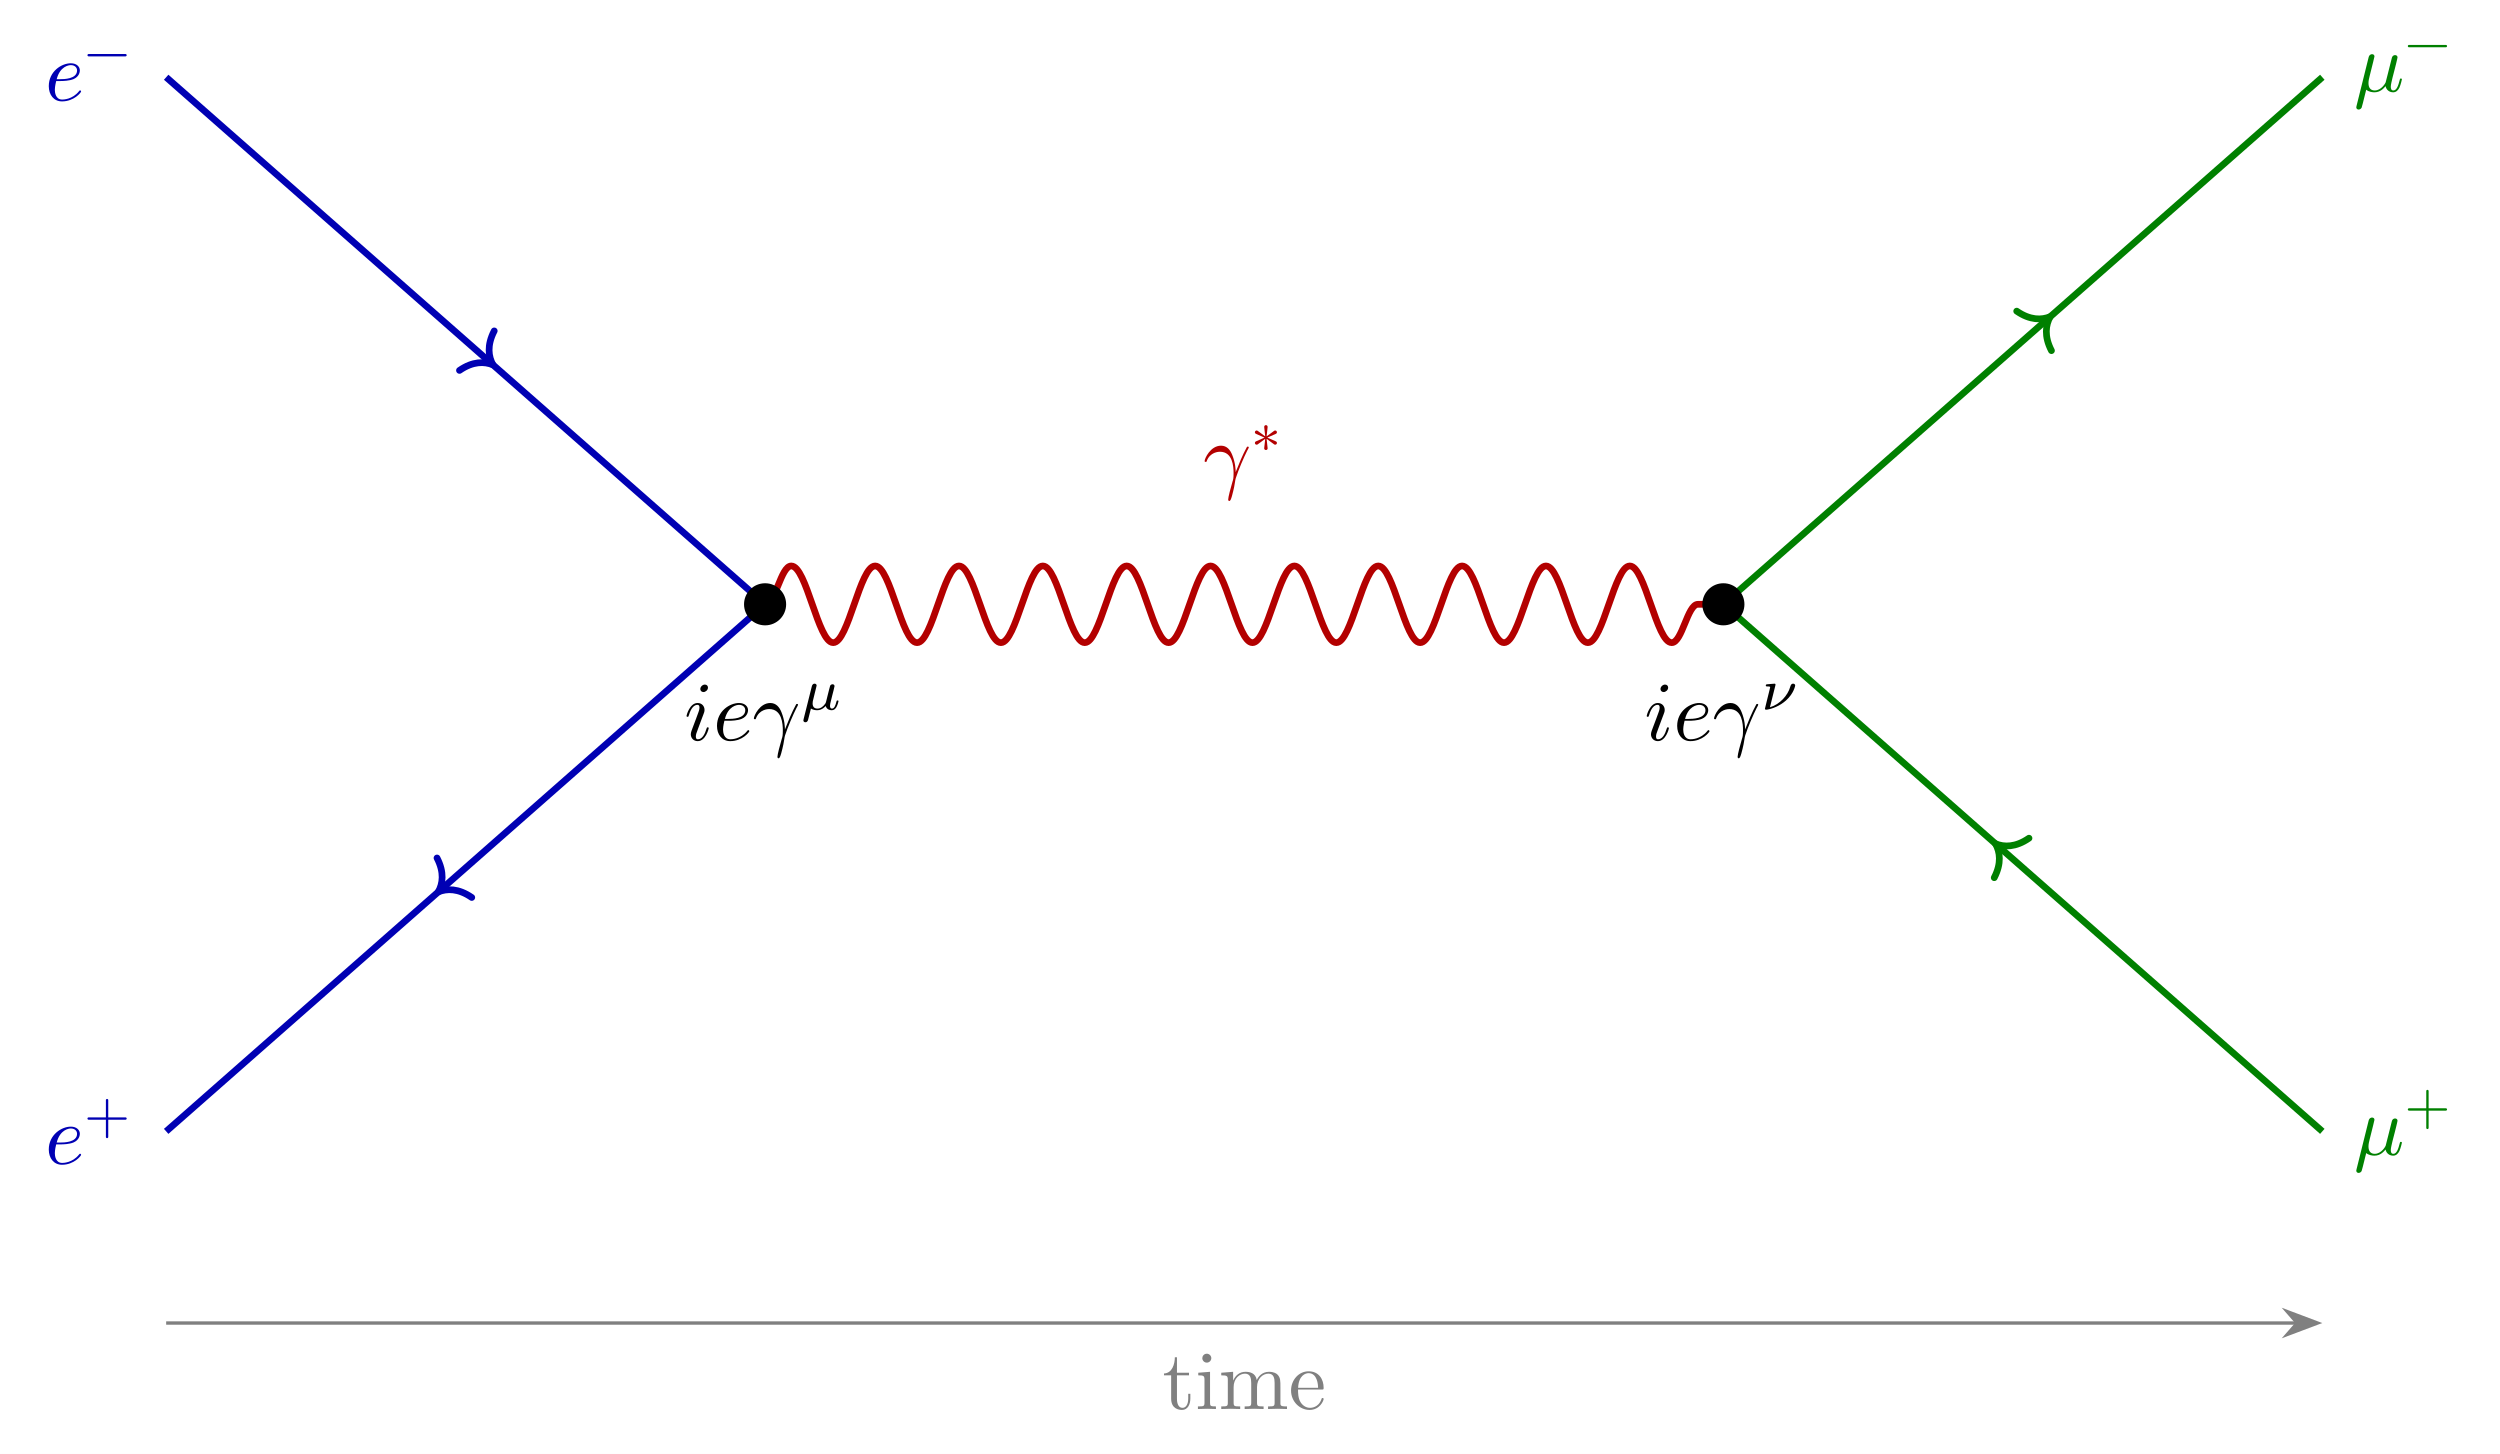
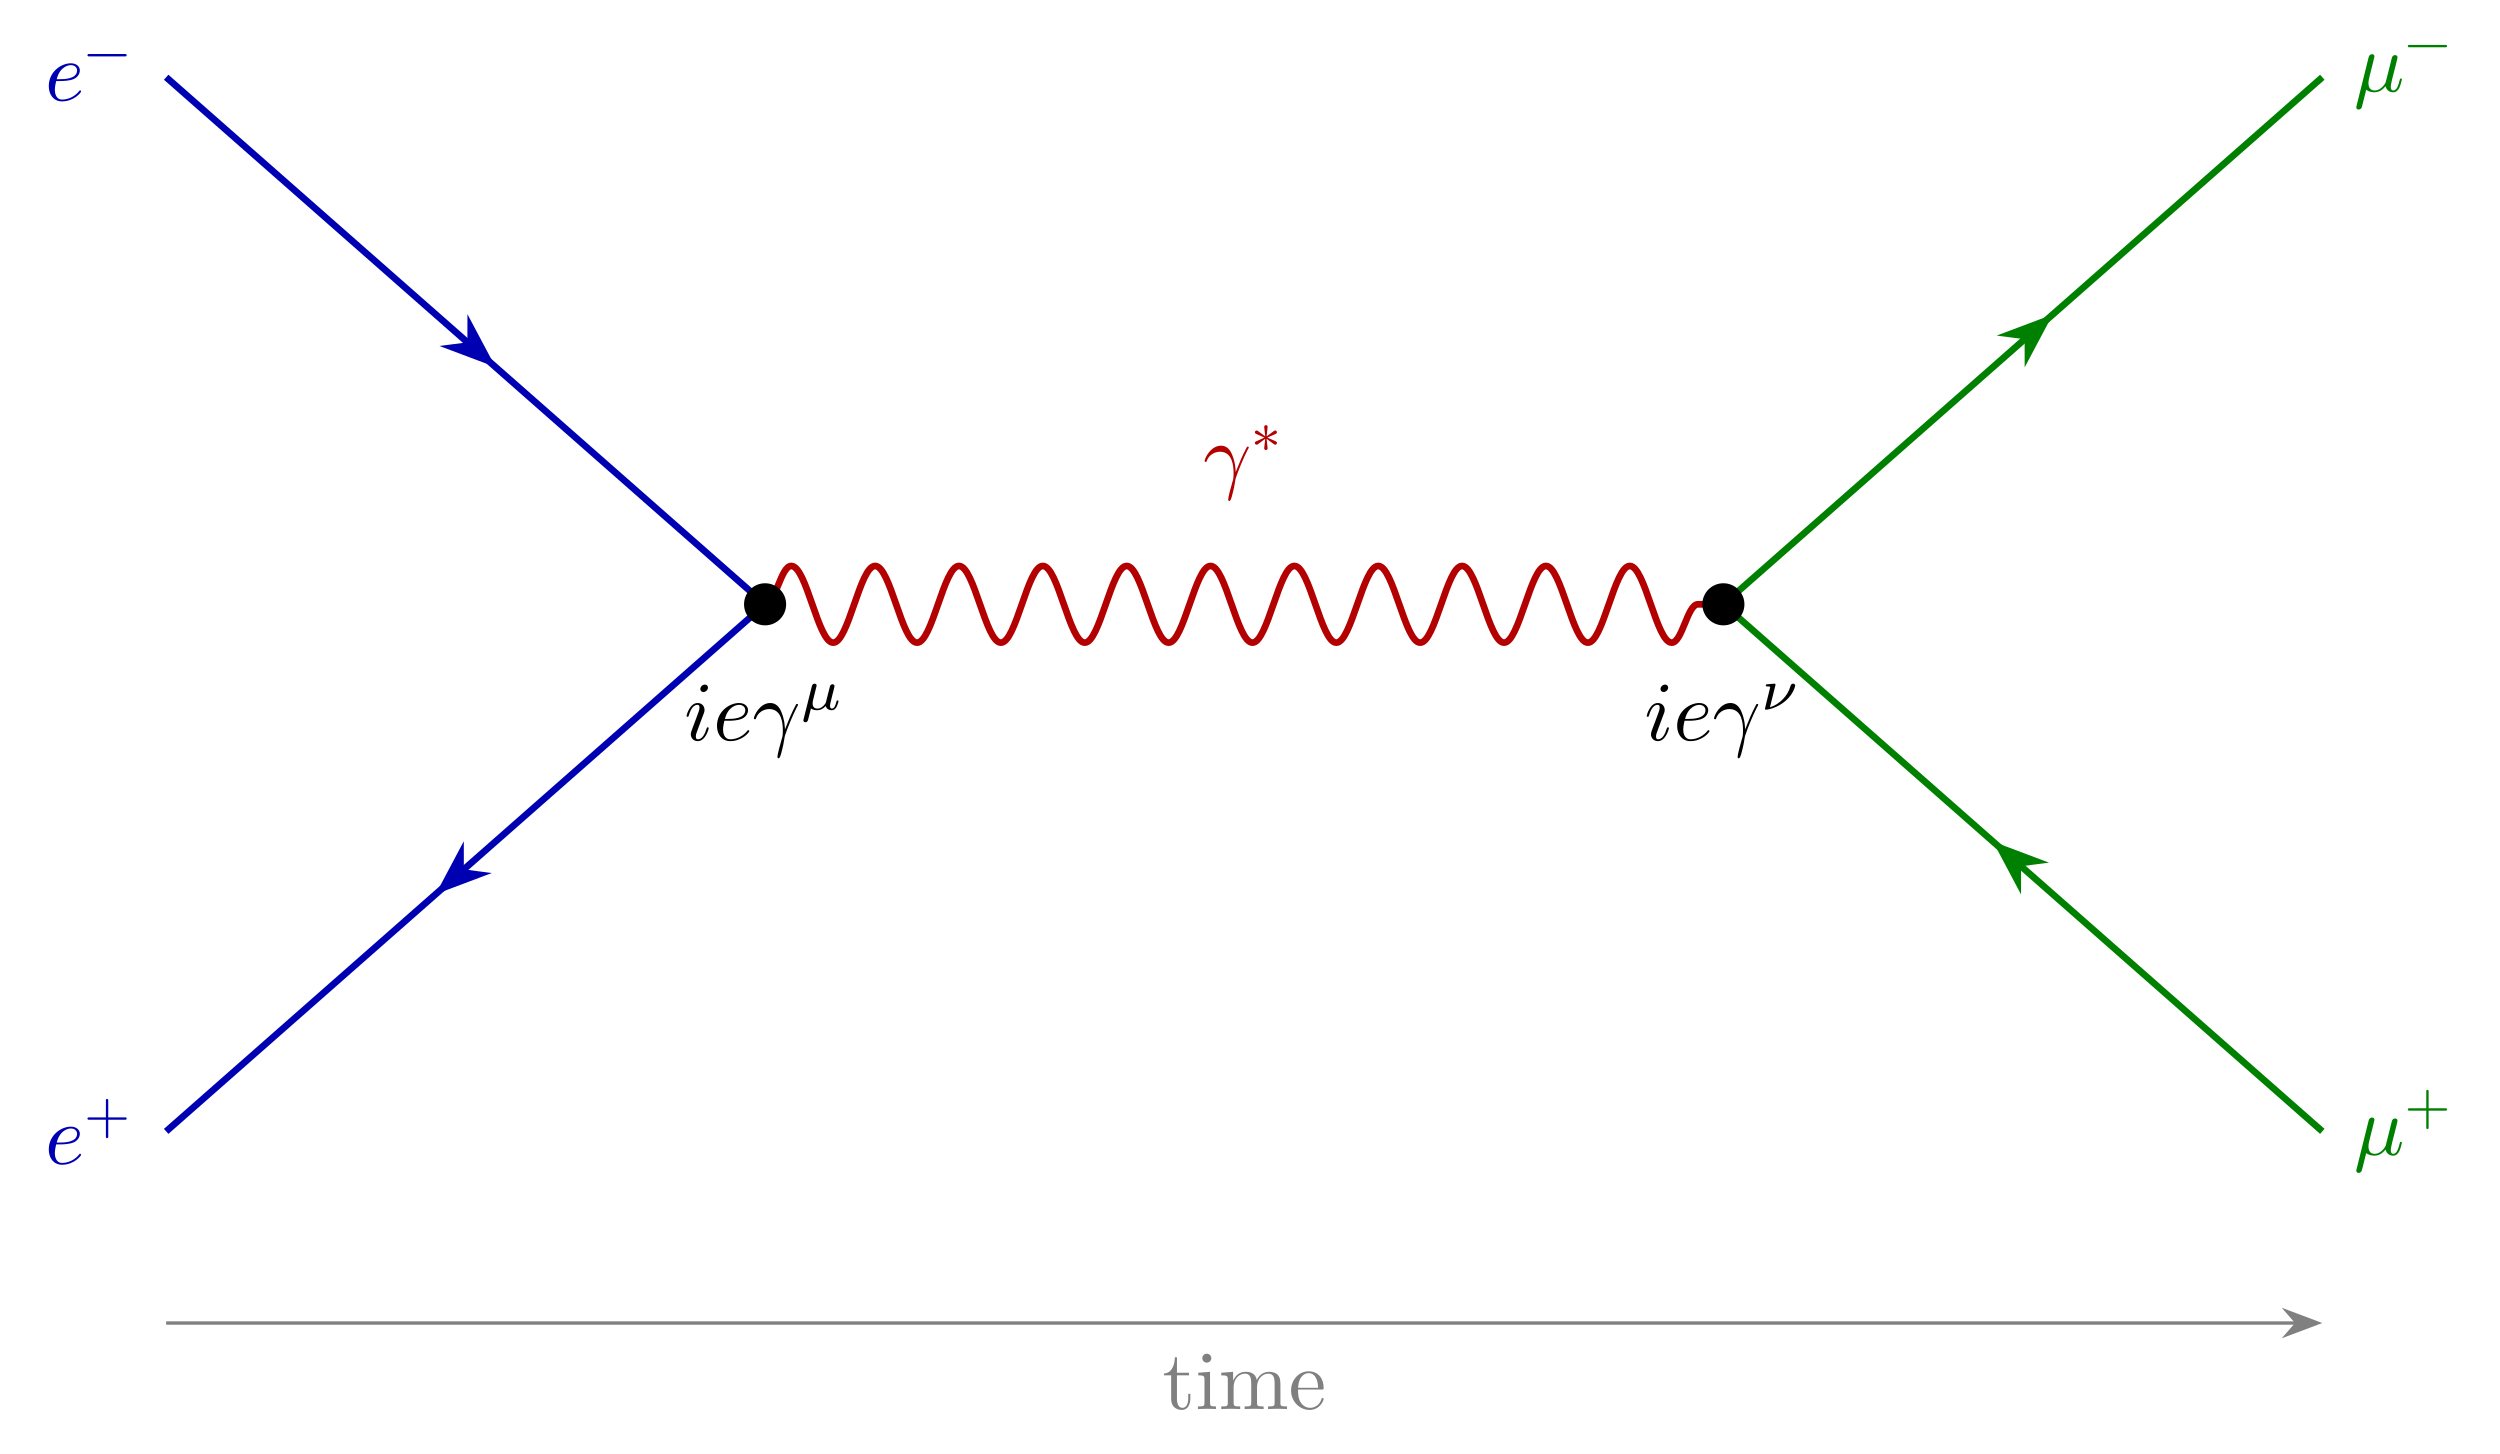
<svg xmlns="http://www.w3.org/2000/svg" viewBox="-1.993 -170.036 295.801 172.028" width="295.801pt" height="172.028pt" role="img" aria-labelledby="tr-title-9f5ad9b0" aria-describedby="tr-desc-9f5ad9b0">
  <rect x="-1.993" y="-170.036" width="295.801" height="172.028" fill="#ffffff" />
  <defs>
    <path id="tr-g1300" d="M430 107 C430 113 424 120 418 120 C413 120 411 118 405 110 C326 11 217 11 205 11 C127 11 118 95 118 127 C118 139 119 170 134 231 L187 231 C216 231 290 233 340 254 C410 284 415 343 415 357 C415 401 377 442 308 442 C197 442 46 345 46 170 C46 68 105 -11 203 -11 C346 -11 430 95 430 107 Z M382 357 C382 253 222 253 181 253 L140 253 C179 405 282 420 308 420 C355 420 382 391 382 357 Z" />
    <path id="tr-g2615" d="M722 250 C722 261 713 270 702 270 L76 270 C65 270 56 261 56 250 C56 239 65 230 76 230 L702 230 C713 230 722 239 722 250 Z" />
    <path id="tr-g12" d="M722 250 C722 261 713 270 702 270 L409 270 L409 563 C409 574 400 583 389 583 C378 583 369 574 369 563 L369 270 L76 270 C65 270 56 261 56 250 C56 239 65 230 76 230 L369 230 L369 -63 C369 -74 378 -83 389 -83 C400 -83 409 -74 409 -63 L409 230 L702 230 C713 230 722 239 722 250 Z" />
    <path id="tr-g4461" d="M543 421 C543 431 531 431 531 431 C528 431 522 431 519 424 C467 329 427 229 387 128 C386 159 385 235 346 332 C322 393 282 442 213 442 C88 442 18 290 18 259 C18 249 27 249 37 249 L41 254 C80 369 189 370 200 370 C351 370 362 195 362 116 C362 55 357 38 350 18 C328 -55 298 -171 298 -197 C298 -208 303 -215 311 -215 C324 -215 332 -193 343 -155 C366 -71 376 -14 380 17 C382 30 384 43 388 56 C420 155 484 304 524 383 C531 395 543 417 543 421 Z" />
    <path id="tr-g2655" d="M433 144 C442 160 436 179 419 186 L274 250 L419 314 C436 321 442 340 433 356 C424 371 404 375 390 365 L262 271 L279 429 C281 446 268 462 250 462 C232 462 219 446 221 429 L238 271 L110 365 C96 375 76 371 67 356 C58 340 64 321 81 314 L226 250 L81 186 C64 179 58 160 67 144 C76 129 96 125 110 135 L238 229 L221 71 C219 54 232 39 250 39 C268 39 281 54 279 71 L262 229 L390 135 C404 125 424 129 433 144 Z" />
    <path id="tr-g4471" d="M572 143 C572 153 563 153 560 153 C550 153 549 149 546 135 C529 70 511 11 470 11 C443 11 440 37 440 57 C440 79 452 126 460 161 L488 269 C491 284 501 322 505 337 C510 360 520 398 520 404 C520 422 506 431 491 431 C486 431 460 430 452 396 L405 209 L379 107 C378 102 330 11 249 11 C199 11 175 44 175 98 C175 127 182 155 189 183 L231 351 C236 372 246 410 246 415 C246 432 234 442 217 442 C214 442 186 441 177 406 L33 -173 C30 -185 30 -189 30 -189 C30 -204 41 -216 58 -216 C79 -216 91 -198 93 -195 C97 -186 110 -134 148 20 C180 -7 225 -11 245 -11 C315 -11 354 34 378 62 C387 17 424 -11 468 -11 C503 -11 526 12 542 44 C559 80 572 143 572 143 Z" />
    <path id="tr-g1304" d="M284 625 C284 645 270 661 247 661 C220 661 193 635 193 608 C193 589 207 572 231 572 C254 572 284 595 284 625 Z M293 143 C293 153 284 153 281 153 C271 153 271 150 266 135 C248 72 215 11 164 11 C147 11 140 21 140 44 C140 69 146 83 169 144 L208 249 C220 278 220 280 230 307 C238 327 243 341 243 360 C243 405 211 442 161 442 C67 442 29 297 29 288 C29 278 41 278 41 278 C51 278 52 280 57 296 C84 390 124 420 158 420 C166 420 183 420 183 388 C183 367 176 346 172 336 C164 310 119 194 103 151 C93 125 80 92 80 71 C80 24 114 -11 162 -11 C256 -11 293 134 293 143 Z" />
    <path id="tr-g4555" d="M646 143 C646 156 633 156 630 156 C616 156 615 152 608 125 C596 77 577 18 535 18 C509 18 502 40 502 67 C502 84 510 120 517 146 L539 236 L562 325 C568 350 579 394 579 399 C579 419 563 431 546 431 C535 431 516 426 505 407 C502 401 494 369 489 349 L468 266 L437 141 C430 116 430 114 421 101 C390 57 346 18 289 18 C207 18 207 89 207 107 C207 133 210 146 224 200 L246 290 L260 346 C265 367 275 405 275 409 C275 427 261 441 241 441 C205 441 196 406 193 394 L54 -161 C50 -176 50 -182 50 -182 C50 -204 68 -214 84 -214 C120 -214 128 -181 132 -164 C134 -159 154 -79 178 19 C209 -2 249 -10 285 -10 C371 -10 427 60 429 62 C448 -7 517 -10 532 -10 C568 -10 593 12 611 43 C633 82 646 139 646 143 Z" />
    <path id="tr-g4556" d="M587 409 C587 427 573 441 553 441 C518 441 511 413 502 385 C462 243 328 90 158 40 L251 412 C252 416 253 422 253 427 C253 427 253 441 237 441 C237 441 179 436 172 436 C153 434 135 433 116 431 C100 430 88 429 88 408 C88 394 102 394 114 394 C162 394 162 388 162 379 C162 373 157 353 153 340 L103 138 C78 38 73 18 73 14 C73 0 88 0 92 0 L108 0 C197 14 324 61 431 156 C567 277 587 409 587 409 Z" />
    <path id="tr-g85" d="M332 124 L332 181 L307 181 L307 126 C307 52 277 14 240 14 C173 14 173 105 173 122 L173 400 L316 400 L316 431 L173 431 L173 615 L148 615 C147 533 117 426 19 422 L19 400 L104 400 L104 124 C104 1 197 -11 233 -11 C304 -11 332 60 332 124 Z" />
    <path id="tr-g74" d="M247 0 L247 31 C181 31 177 36 177 75 L177 442 L37 431 L37 400 C102 400 111 394 111 345 L111 76 C111 31 100 31 33 31 L33 0 L143 3 C178 3 213 1 247 0 Z M192 604 C192 631 169 657 139 657 C105 657 85 629 85 604 C85 577 108 551 138 551 C172 551 192 579 192 604 Z" />
    <path id="tr-g78" d="M813 0 L813 31 C761 31 736 31 735 61 L735 252 C735 338 735 369 704 405 C690 422 657 442 599 442 C515 442 471 382 454 344 C440 431 366 442 321 442 C248 442 201 399 173 337 L173 442 L32 431 L32 400 C102 400 110 393 110 344 L110 76 C110 31 99 31 32 31 L32 0 L145 3 L257 0 L257 31 C190 31 179 31 179 76 L179 260 C179 364 250 420 314 420 C377 420 388 366 388 309 L388 76 C388 31 377 31 310 31 L310 0 L423 3 L535 0 L535 31 C468 31 457 31 457 76 L457 260 C457 364 528 420 592 420 C655 420 666 366 666 309 L666 76 C666 31 655 31 588 31 L588 0 L701 3 Z" />
    <path id="tr-g70" d="M415 119 C415 129 407 131 402 131 C393 131 391 125 389 117 C354 14 264 14 254 14 C204 14 164 44 141 81 C111 129 111 195 111 231 L390 231 C412 231 415 231 415 252 C415 351 361 448 236 448 C120 448 28 345 28 220 C28 86 133 -11 248 -11 C370 -11 415 100 415 119 Z M349 252 L112 252 C118 401 202 426 236 426 C339 426 349 291 349 252 Z" />
  </defs>
  <path d="M17.667 -160.897 L88.533 -98.535" fill="none" stroke="#0000b3" stroke-width="0.797" stroke-miterlimit="10" />
-   <path d="M56.484 -130.881 C55.601 -129.172 55.798 -127.824 56.344 -126.861 C55.319 -127.279 53.957 -127.304 52.374 -126.21" fill="none" stroke="#0000b3" stroke-width="0.797" stroke-linecap="round" stroke-linejoin="round" />
+   <path d="M55.791 -127.347 L53.71 -131.27 L53.707 -129.181 L51.635 -128.912 Z" fill="#0000b3" stroke="#0000b3" stroke-width="0.797" stroke-miterlimit="10" />
  <g transform="translate(3.321 -158.147)" fill="#0000b3" color="#0000b3">
    <use href="#tr-g1300" transform="translate(0 0) scale(0.00996 -0.00996)" />
    <use href="#tr-g2615" transform="translate(4.643 -3.616) scale(0.00697 -0.00697)" />
  </g>
  <path d="M88.533 -98.535 L17.667 -36.172" fill="none" stroke="#0000b3" stroke-width="0.797" stroke-miterlimit="10" />
-   <path d="M53.825 -63.848 C52.242 -64.942 50.881 -64.917 49.855 -64.499 C50.401 -65.462 50.598 -66.81 49.715 -68.519" fill="none" stroke="#0000b3" stroke-width="0.797" stroke-linecap="round" stroke-linejoin="round" />
+   <path d="M50.408 -64.985 L54.564 -66.55 L52.492 -66.819 L52.489 -68.908 Z" fill="#0000b3" stroke="#0000b3" stroke-width="0.797" stroke-miterlimit="10" />
  <g transform="translate(3.321 -32.33)" fill="#0000b3" color="#0000b3">
    <use href="#tr-g1300" transform="translate(0 0) scale(0.00996 -0.00996)" />
    <use href="#tr-g12" transform="translate(4.643 -3.616) scale(0.00697 -0.00697)" />
  </g>
  <path d="M88.533 -98.535 C89.773 -98.535 90.393 -103.07 91.633 -103.07 C92.531 -103.07 93.305 -100.857 94.113 -98.535 C94.922 -96.212 95.696 -93.999 96.594 -93.999 C97.492 -93.999 98.265 -96.212 99.074 -98.535 C99.883 -100.857 100.656 -103.07 101.554 -103.07 C102.452 -103.07 103.226 -100.857 104.035 -98.535 C104.843 -96.212 105.617 -93.999 106.515 -93.999 C107.413 -93.999 108.187 -96.212 108.995 -98.535 C109.804 -100.857 110.578 -103.07 111.476 -103.07 C112.373 -103.07 113.147 -100.857 113.956 -98.535 C114.764 -96.212 115.538 -93.999 116.436 -93.999 C117.334 -93.999 118.108 -96.212 118.917 -98.535 C119.725 -100.857 120.499 -103.07 121.397 -103.07 C122.295 -103.07 123.069 -100.857 123.877 -98.535 C124.686 -96.212 125.46 -93.999 126.357 -93.999 C127.255 -93.999 128.029 -96.212 128.838 -98.535 C129.646 -100.857 130.42 -103.07 131.318 -103.07 C132.216 -103.07 132.99 -100.857 133.798 -98.535 C134.607 -96.212 135.381 -93.999 136.279 -93.999 C137.177 -93.999 137.95 -96.212 138.759 -98.535 C139.568 -100.857 140.341 -103.07 141.239 -103.07 C142.137 -103.07 142.911 -100.857 143.72 -98.535 C144.528 -96.212 145.302 -93.999 146.2 -93.999 C147.098 -93.999 147.872 -96.212 148.68 -98.535 C149.489 -100.857 150.263 -103.07 151.161 -103.07 C152.058 -103.07 152.832 -100.857 153.641 -98.535 C154.45 -96.212 155.223 -93.999 156.121 -93.999 C157.019 -93.999 157.793 -96.212 158.602 -98.535 C159.41 -100.857 160.184 -103.07 161.082 -103.07 C161.98 -103.07 162.754 -100.857 163.562 -98.535 C164.371 -96.212 165.145 -93.999 166.042 -93.999 C166.94 -93.999 167.714 -96.212 168.523 -98.535 C169.331 -100.857 170.105 -103.07 171.003 -103.07 C171.901 -103.07 172.675 -100.857 173.483 -98.535 C174.292 -96.212 175.066 -93.999 175.964 -93.999 C176.862 -93.999 177.635 -96.212 178.444 -98.535 C179.253 -100.857 180.027 -103.07 180.924 -103.07 C181.822 -103.07 182.596 -100.857 183.405 -98.535 C184.213 -96.212 184.987 -93.999 185.885 -93.999 C186.783 -93.999 187.557 -96.212 188.365 -98.535 C189.174 -100.857 189.948 -103.07 190.846 -103.07 C191.744 -103.07 192.517 -100.857 193.326 -98.535 C194.135 -96.212 194.908 -93.999 195.806 -93.999 C197.046 -93.999 197.666 -98.535 198.906 -98.535 L201.918 -98.535" fill="none" stroke="#b30000" stroke-width="0.797" stroke-miterlimit="10" />
  <g transform="translate(140.359 -112.9)" fill="#b30000" color="#b30000">
    <use href="#tr-g4461" transform="translate(0 0) scale(0.00996 -0.00996)" />
    <use href="#tr-g2655" transform="translate(5.689 -3.616) scale(0.00697 -0.00697)" />
  </g>
  <path d="M201.918 -98.535 L272.785 -160.897" fill="none" stroke="#008000" stroke-width="0.797" stroke-miterlimit="10" />
-   <path d="M236.626 -133.221 C238.209 -132.128 239.571 -132.152 240.596 -132.57 C240.05 -131.607 239.853 -130.259 240.736 -128.55" fill="none" stroke="#008000" stroke-width="0.797" stroke-linecap="round" stroke-linejoin="round" />
+   <path d="M240.043 -132.084 L235.887 -130.519 L237.959 -130.25 L237.962 -128.161 Z" fill="#008000" stroke="#008000" stroke-width="0.797" stroke-miterlimit="10" />
  <g transform="translate(276.504 -159.223)" fill="#008000" color="#008000">
    <use href="#tr-g4471" transform="translate(0 0) scale(0.00996 -0.00996)" />
    <use href="#tr-g2615" transform="translate(6.007 -3.616) scale(0.00697 -0.00697)" />
  </g>
  <path d="M272.785 -36.172 L201.918 -98.535" fill="none" stroke="#008000" stroke-width="0.797" stroke-miterlimit="10" />
-   <path d="M233.967 -66.188 C234.85 -67.897 234.653 -69.245 234.107 -70.208 C235.133 -69.79 236.494 -69.765 238.077 -70.859" fill="none" stroke="#008000" stroke-width="0.797" stroke-linecap="round" stroke-linejoin="round" />
+   <path d="M234.66 -69.722 L236.741 -65.799 L236.744 -67.888 L238.816 -68.157 Z" fill="#008000" stroke="#008000" stroke-width="0.797" stroke-miterlimit="10" />
  <g transform="translate(276.504 -33.406)" fill="#008000" color="#008000">
    <use href="#tr-g4471" transform="translate(0 0) scale(0.00996 -0.00996)" />
    <use href="#tr-g12" transform="translate(6.007 -3.616) scale(0.00697 -0.00697)" />
  </g>
  <path d="M88.533 -98.535 M91.023 -98.535 C91.023 -99.91 89.908 -101.025 88.533 -101.025 C87.157 -101.025 86.042 -99.91 86.042 -98.535 C86.042 -97.159 87.157 -96.044 88.533 -96.044 C89.908 -96.044 91.023 -97.159 91.023 -98.535 Z M201.918 -98.535 M204.409 -98.535 C204.409 -99.91 203.294 -101.025 201.918 -101.025 C200.543 -101.025 199.428 -99.91 199.428 -98.535 C199.428 -97.159 200.543 -96.044 201.918 -96.044 C203.294 -96.044 204.409 -97.159 204.409 -98.535 Z" fill="#000000" />
  <g transform="translate(78.946 -82.454)" fill="#000000" color="#000000">
    <use href="#tr-g1304" transform="translate(0 0) scale(0.00996 -0.00996)" />
    <use href="#tr-g1300" transform="translate(3.437 0) scale(0.00996 -0.00996)" />
    <use href="#tr-g4461" transform="translate(8.08 0) scale(0.00996 -0.00996)" />
    <use href="#tr-g4555" transform="translate(13.768 -3.616) scale(0.00697 -0.00697)" />
  </g>
  <g transform="translate(192.555 -82.454)" fill="#000000" color="#000000">
    <use href="#tr-g1304" transform="translate(0 0) scale(0.00996 -0.00996)" />
    <use href="#tr-g1300" transform="translate(3.437 0) scale(0.00996 -0.00996)" />
    <use href="#tr-g4461" transform="translate(8.08 0) scale(0.00996 -0.00996)" />
    <use href="#tr-g4556" transform="translate(13.768 -3.616) scale(0.00697 -0.00697)" />
  </g>
  <path d="M17.667 -13.495 L269.721 -13.495" fill="none" stroke="#808080" stroke-width="0.399" stroke-miterlimit="10" />
  <path d="M272.217 -13.495 L268.646 -14.841 L269.82 -13.495 L268.646 -12.149 Z" fill="#808080" stroke="#808080" stroke-width="0.399" stroke-miterlimit="10" />
  <g transform="translate(135.542 -3.321)" fill="#808080" color="#808080">
    <use href="#tr-g85" transform="translate(0 0) scale(0.00996 -0.00996)" />
    <use href="#tr-g74" transform="translate(3.875 0) scale(0.00996 -0.00996)" />
    <use href="#tr-g78" transform="translate(6.645 0) scale(0.00996 -0.00996)" />
    <use href="#tr-g70" transform="translate(14.944 0) scale(0.00996 -0.00996)" />
  </g>
</svg>
